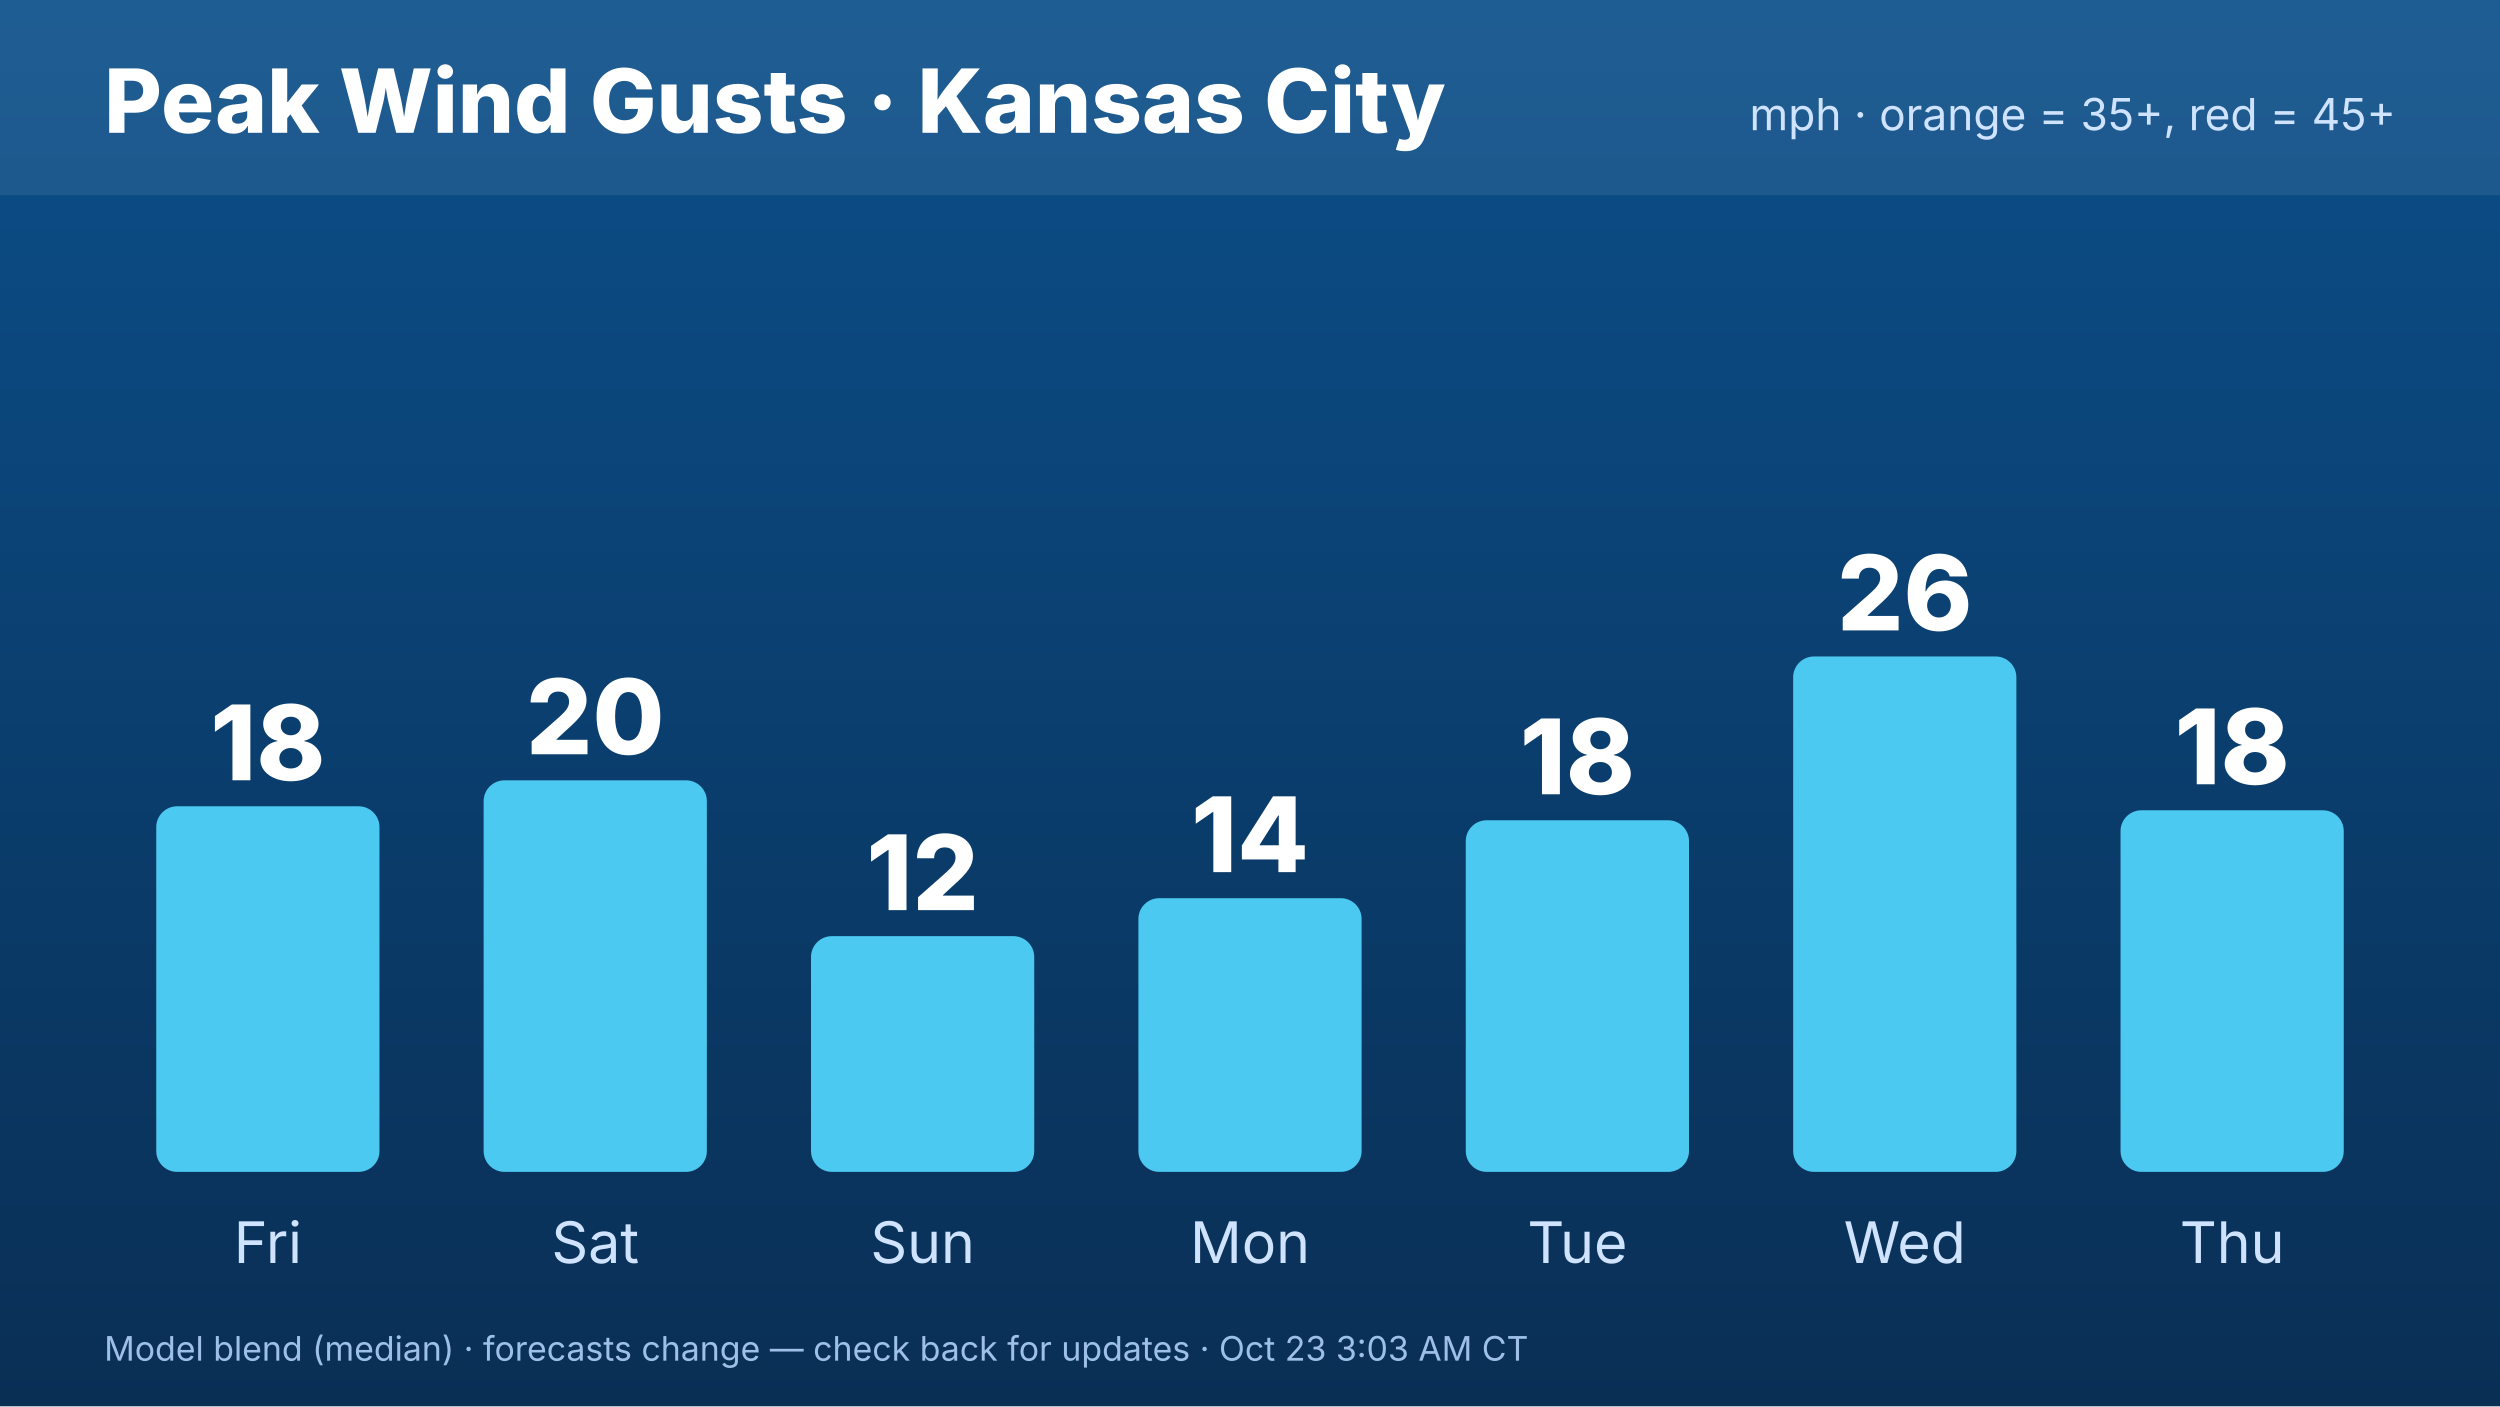
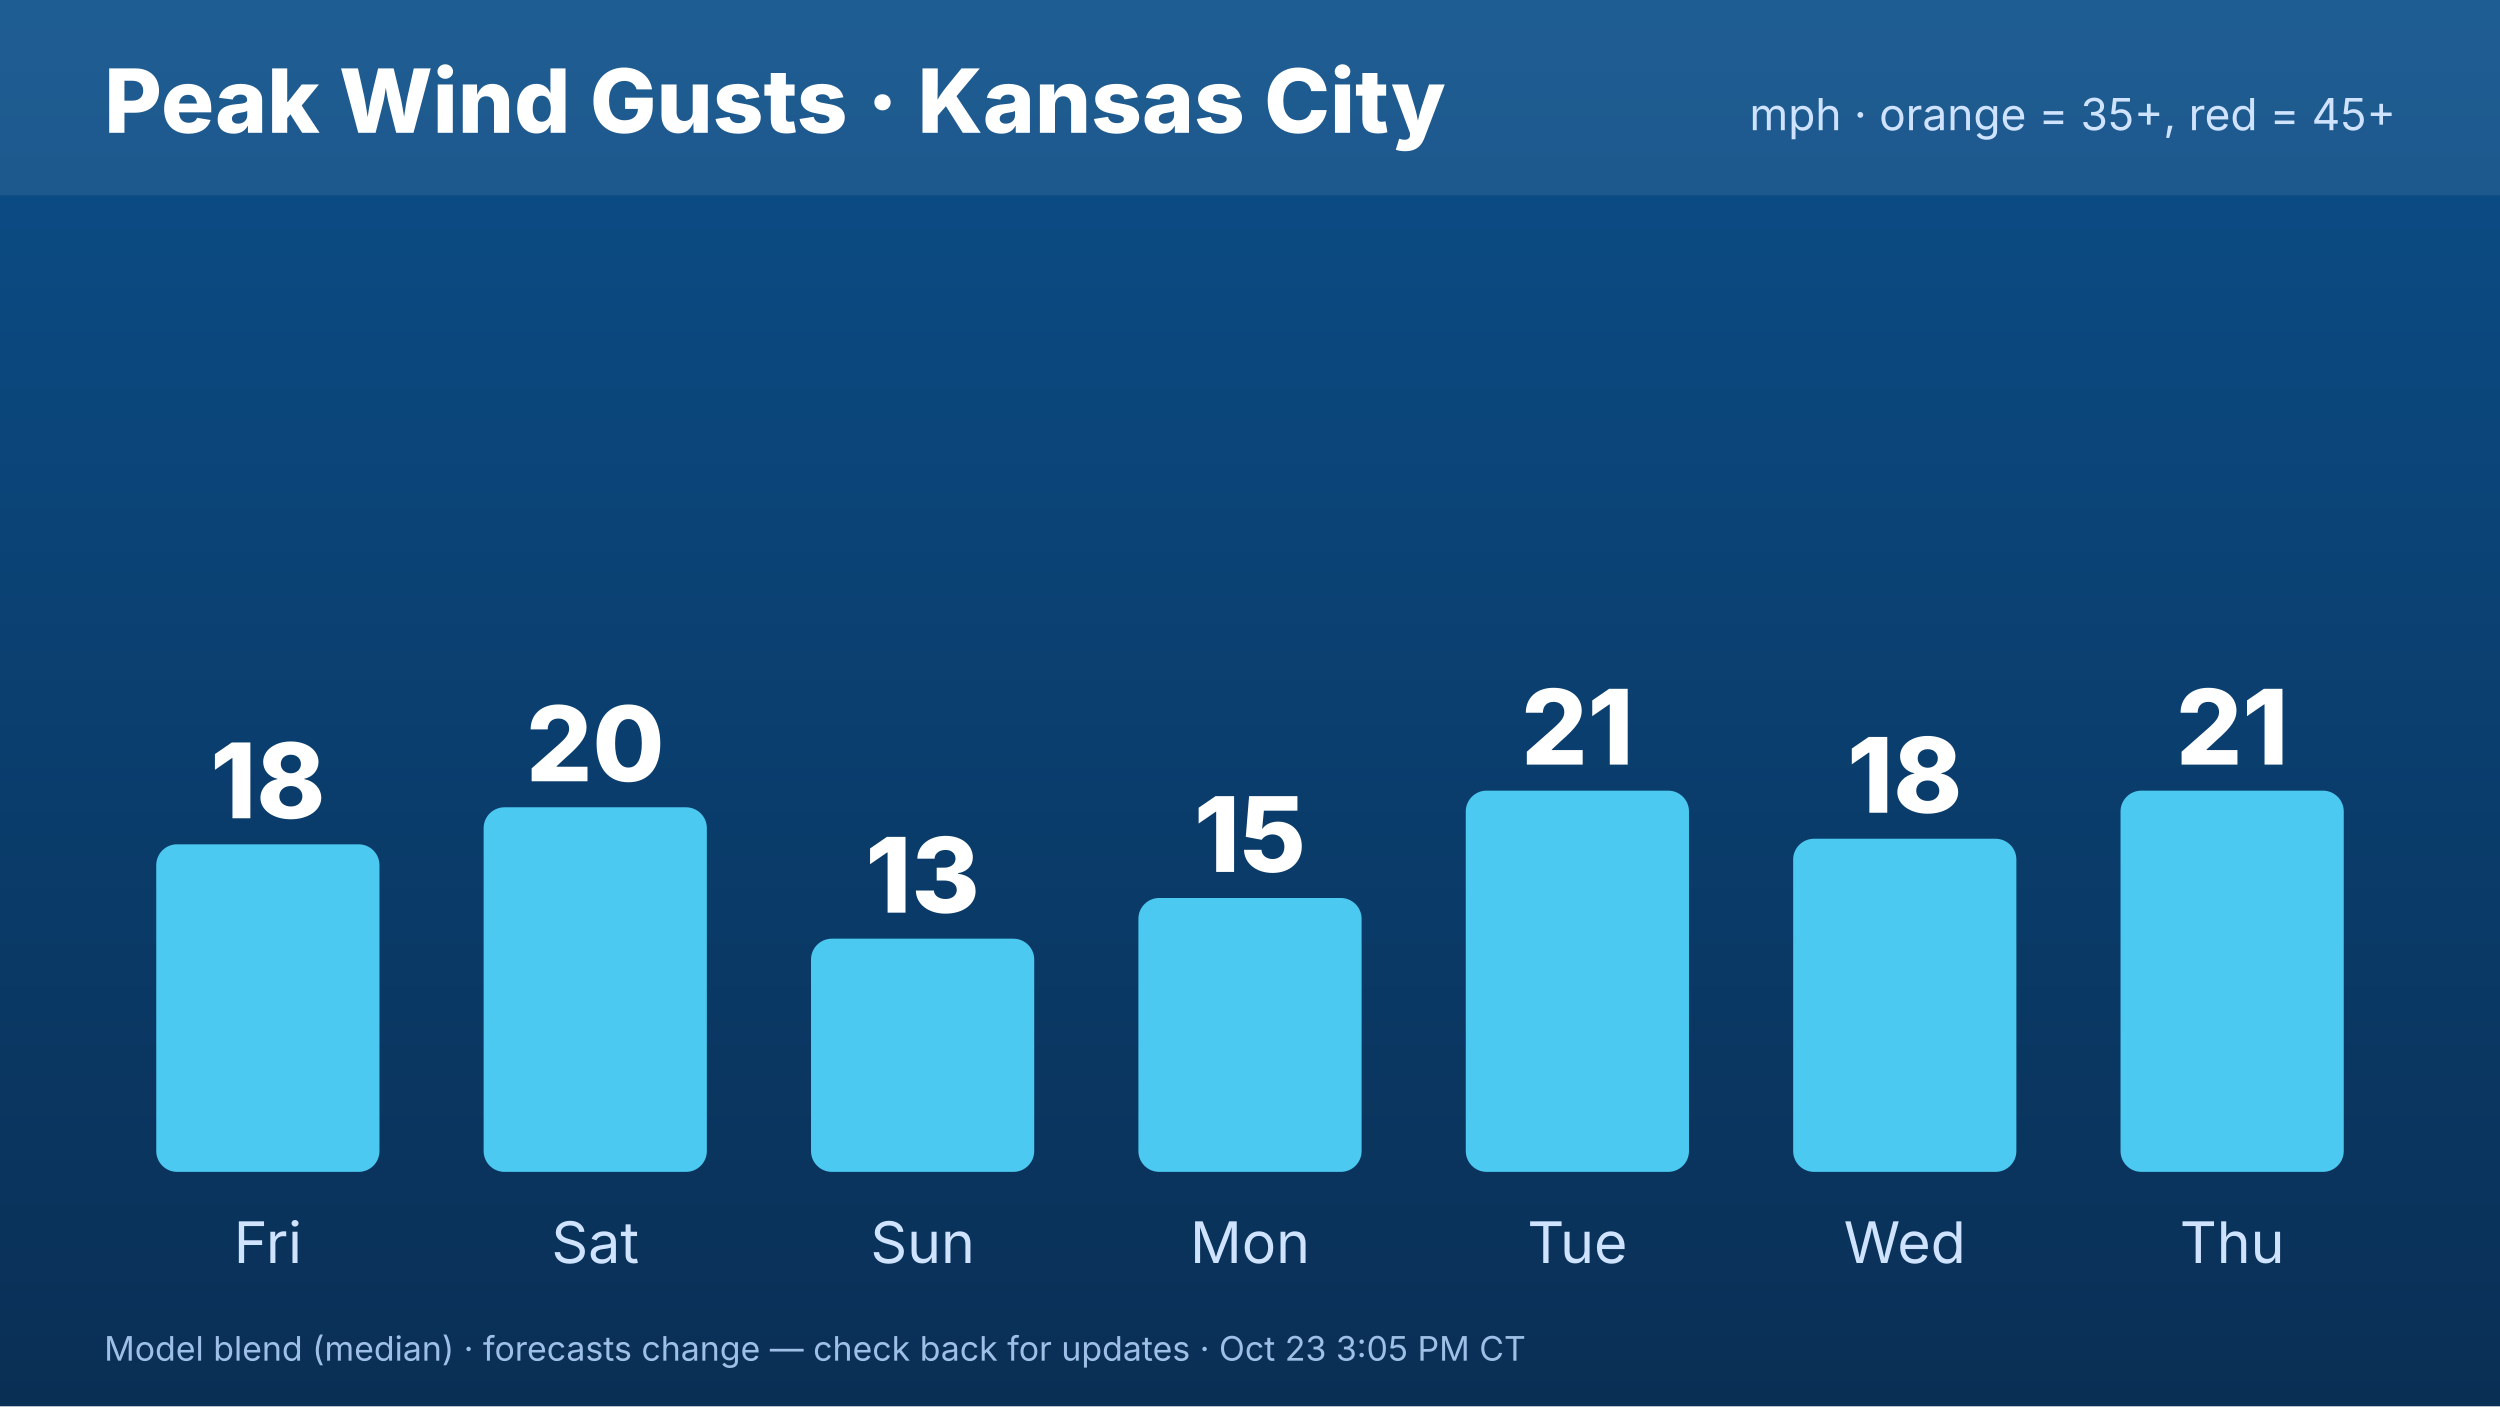
<svg xmlns="http://www.w3.org/2000/svg" width="1920" height="1080" viewBox="0 0 1920 1080" font-family="Inter,Helvetica,Arial,sans-serif">
  <defs>
    <linearGradient id="bg" x1="0" y1="0" x2="0" y2="1">
      <stop offset="0" stop-color="#0b4f8a" />
      <stop offset="1" stop-color="#0a2f55" />
    </linearGradient>
  </defs>
  <rect width="1920" height="1080" fill="url(#bg)" />
  <rect x="0" y="0" width="1920" height="150" fill="#ffffff" opacity=".08" />
  <text x="80" y="102" font-size="68" font-weight="800" fill="#fff">Peak Wind Gusts · Kansas City</text>
  <text x="1840" y="100" font-size="34" fill="#cfe3ff" text-anchor="end">mph · orange = 35+, red = 45+</text>
-   <rect x="120.0" y="619.233" width="171.429" height="280.767" rx="16" fill="#4cc9f0" />
-   <text x="205.714" y="599.233" font-size="80" font-weight="800" fill="#fff" text-anchor="middle">18</text>
+   <rect x="120.0" y="648.426" width="171.429" height="251.574" rx="16" fill="#4cc9f0" />
+   <text x="205.714" y="628.426" font-size="80" font-weight="800" fill="#fff" text-anchor="middle">18</text>
  <text x="205.714" y="970" font-size="44" fill="#cfe3ff" text-anchor="middle">Fri</text>
-   <rect x="371.429" y="599.288" width="171.429" height="300.712" rx="16" fill="#4cc9f0" />
-   <text x="457.143" y="579.288" font-size="80" font-weight="800" fill="#fff" text-anchor="middle">20</text>
+   <rect x="371.429" y="620.0" width="171.429" height="280.0" rx="16" fill="#4cc9f0" />
+   <text x="457.143" y="600.0" font-size="80" font-weight="800" fill="#fff" text-anchor="middle">20</text>
  <text x="457.143" y="970" font-size="44" fill="#cfe3ff" text-anchor="middle">Sat</text>
-   <rect x="622.857" y="718.959" width="171.429" height="181.041" rx="16" fill="#4cc9f0" />
-   <text x="708.571" y="698.959" font-size="80" font-weight="800" fill="#fff" text-anchor="middle">12</text>
+   <rect x="622.857" y="720.914" width="171.429" height="179.086" rx="16" fill="#4cc9f0" />
+   <text x="708.571" y="700.914" font-size="80" font-weight="800" fill="#fff" text-anchor="middle">13</text>
  <text x="708.571" y="970" font-size="44" fill="#cfe3ff" text-anchor="middle">Sun</text>
-   <rect x="874.286" y="689.808" width="171.429" height="210.192" rx="16" fill="#4cc9f0" />
-   <text x="960" y="669.808" font-size="80" font-weight="800" fill="#fff" text-anchor="middle">14</text>
+   <rect x="874.286" y="689.645" width="171.429" height="210.355" rx="16" fill="#4cc9f0" />
+   <text x="960" y="669.645" font-size="80" font-weight="800" fill="#fff" text-anchor="middle">15</text>
  <text x="960" y="970" font-size="44" fill="#cfe3ff" text-anchor="middle">Mon</text>
-   <rect x="1125.714" y="629.973" width="171.429" height="270.027" rx="16" fill="#4cc9f0" />
-   <text x="1211.429" y="609.973" font-size="80" font-weight="800" fill="#fff" text-anchor="middle">18</text>
+   <rect x="1125.714" y="607.208" width="171.429" height="292.792" rx="16" fill="#4cc9f0" />
+   <text x="1211.429" y="587.208" font-size="80" font-weight="800" fill="#fff" text-anchor="middle">21</text>
  <text x="1211.429" y="970" font-size="44" fill="#cfe3ff" text-anchor="middle">Tue</text>
-   <rect x="1377.143" y="504.164" width="171.429" height="395.836" rx="16" fill="#4cc9f0" />
-   <text x="1462.857" y="484.164" font-size="80" font-weight="800" fill="#fff" text-anchor="middle">26</text>
+   <rect x="1377.143" y="644.162" width="171.429" height="255.838" rx="16" fill="#4cc9f0" />
+   <text x="1462.857" y="624.162" font-size="80" font-weight="800" fill="#fff" text-anchor="middle">18</text>
  <text x="1462.857" y="970" font-size="44" fill="#cfe3ff" text-anchor="middle">Wed</text>
-   <rect x="1628.571" y="622.301" width="171.429" height="277.699" rx="16" fill="#4cc9f0" />
-   <text x="1714.286" y="602.301" font-size="80" font-weight="800" fill="#fff" text-anchor="middle">18</text>
+   <rect x="1628.571" y="607.208" width="171.429" height="292.792" rx="16" fill="#4cc9f0" />
+   <text x="1714.286" y="587.208" font-size="80" font-weight="800" fill="#fff" text-anchor="middle">21</text>
  <text x="1714.286" y="970" font-size="44" fill="#cfe3ff" text-anchor="middle">Thu</text>
-   <text x="80" y="1045" font-size="26" fill="#9fc0e6">Model blend (median) · forecasts change — check back for updates · Oct 23 3:03 AM CT</text>
+   <text x="80" y="1045" font-size="26" fill="#9fc0e6">Model blend (median) · forecasts change — check back for updates · Oct 23 3:05 PM CT</text>
</svg>
